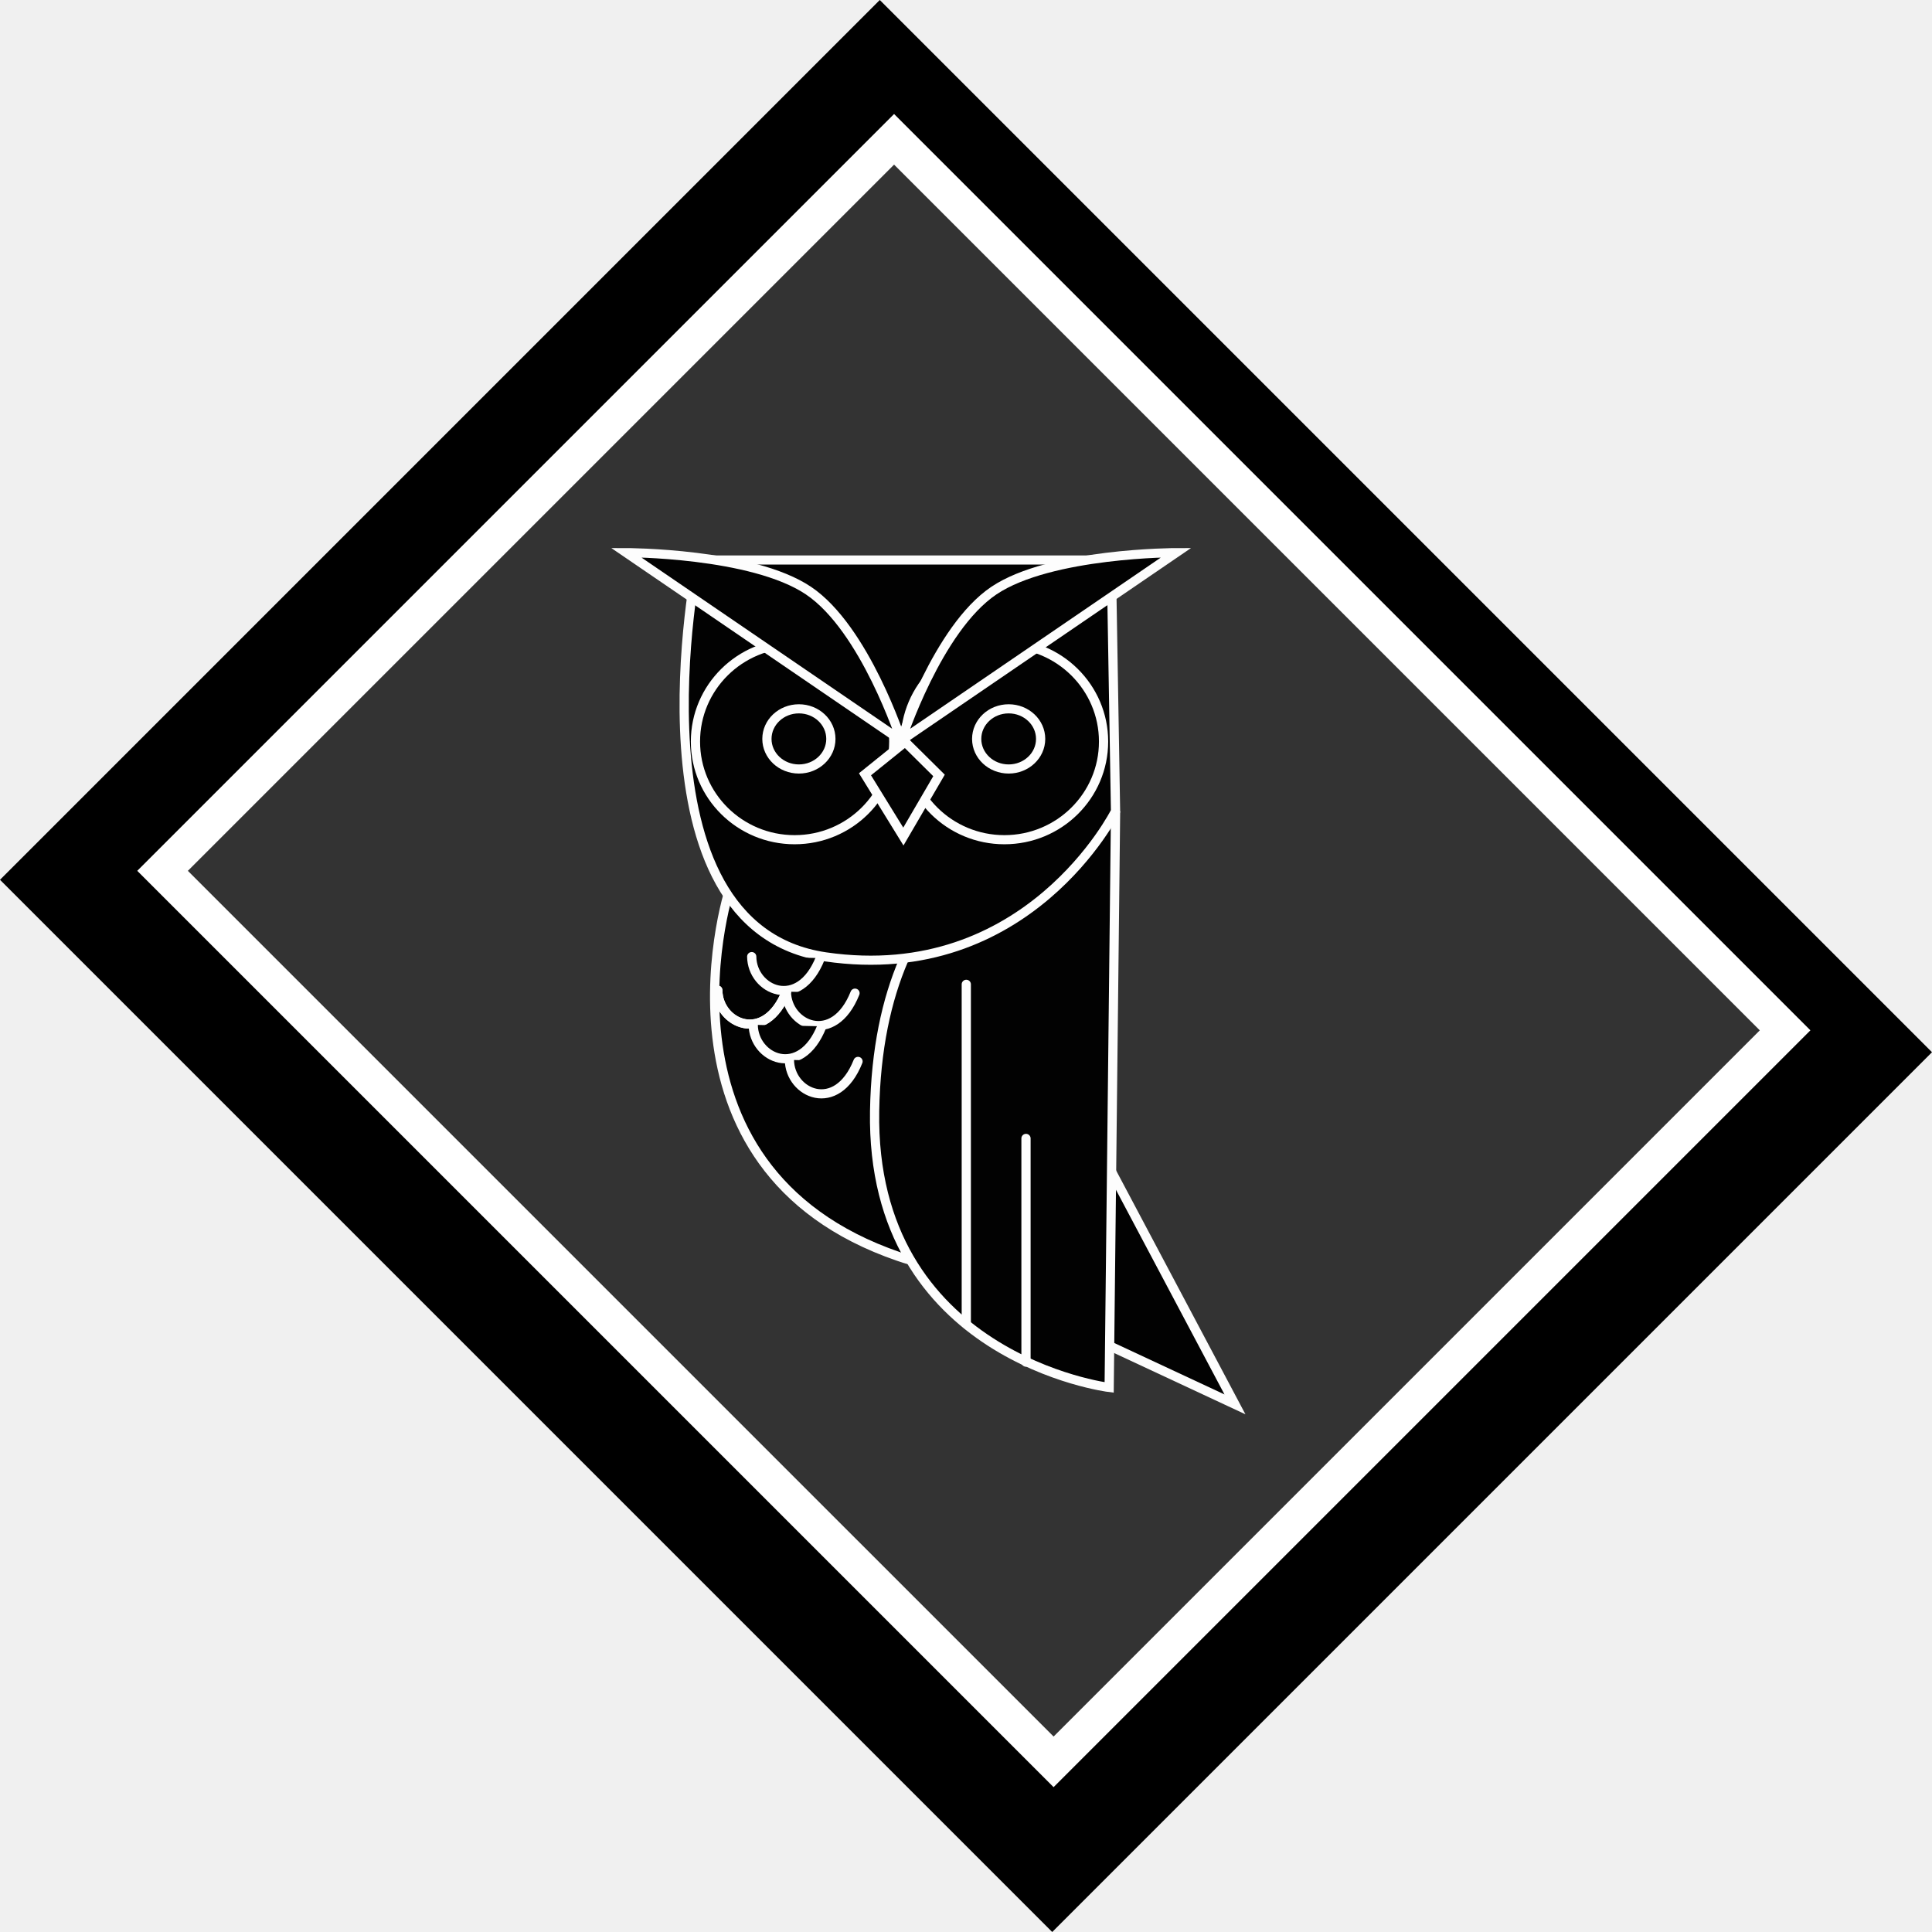
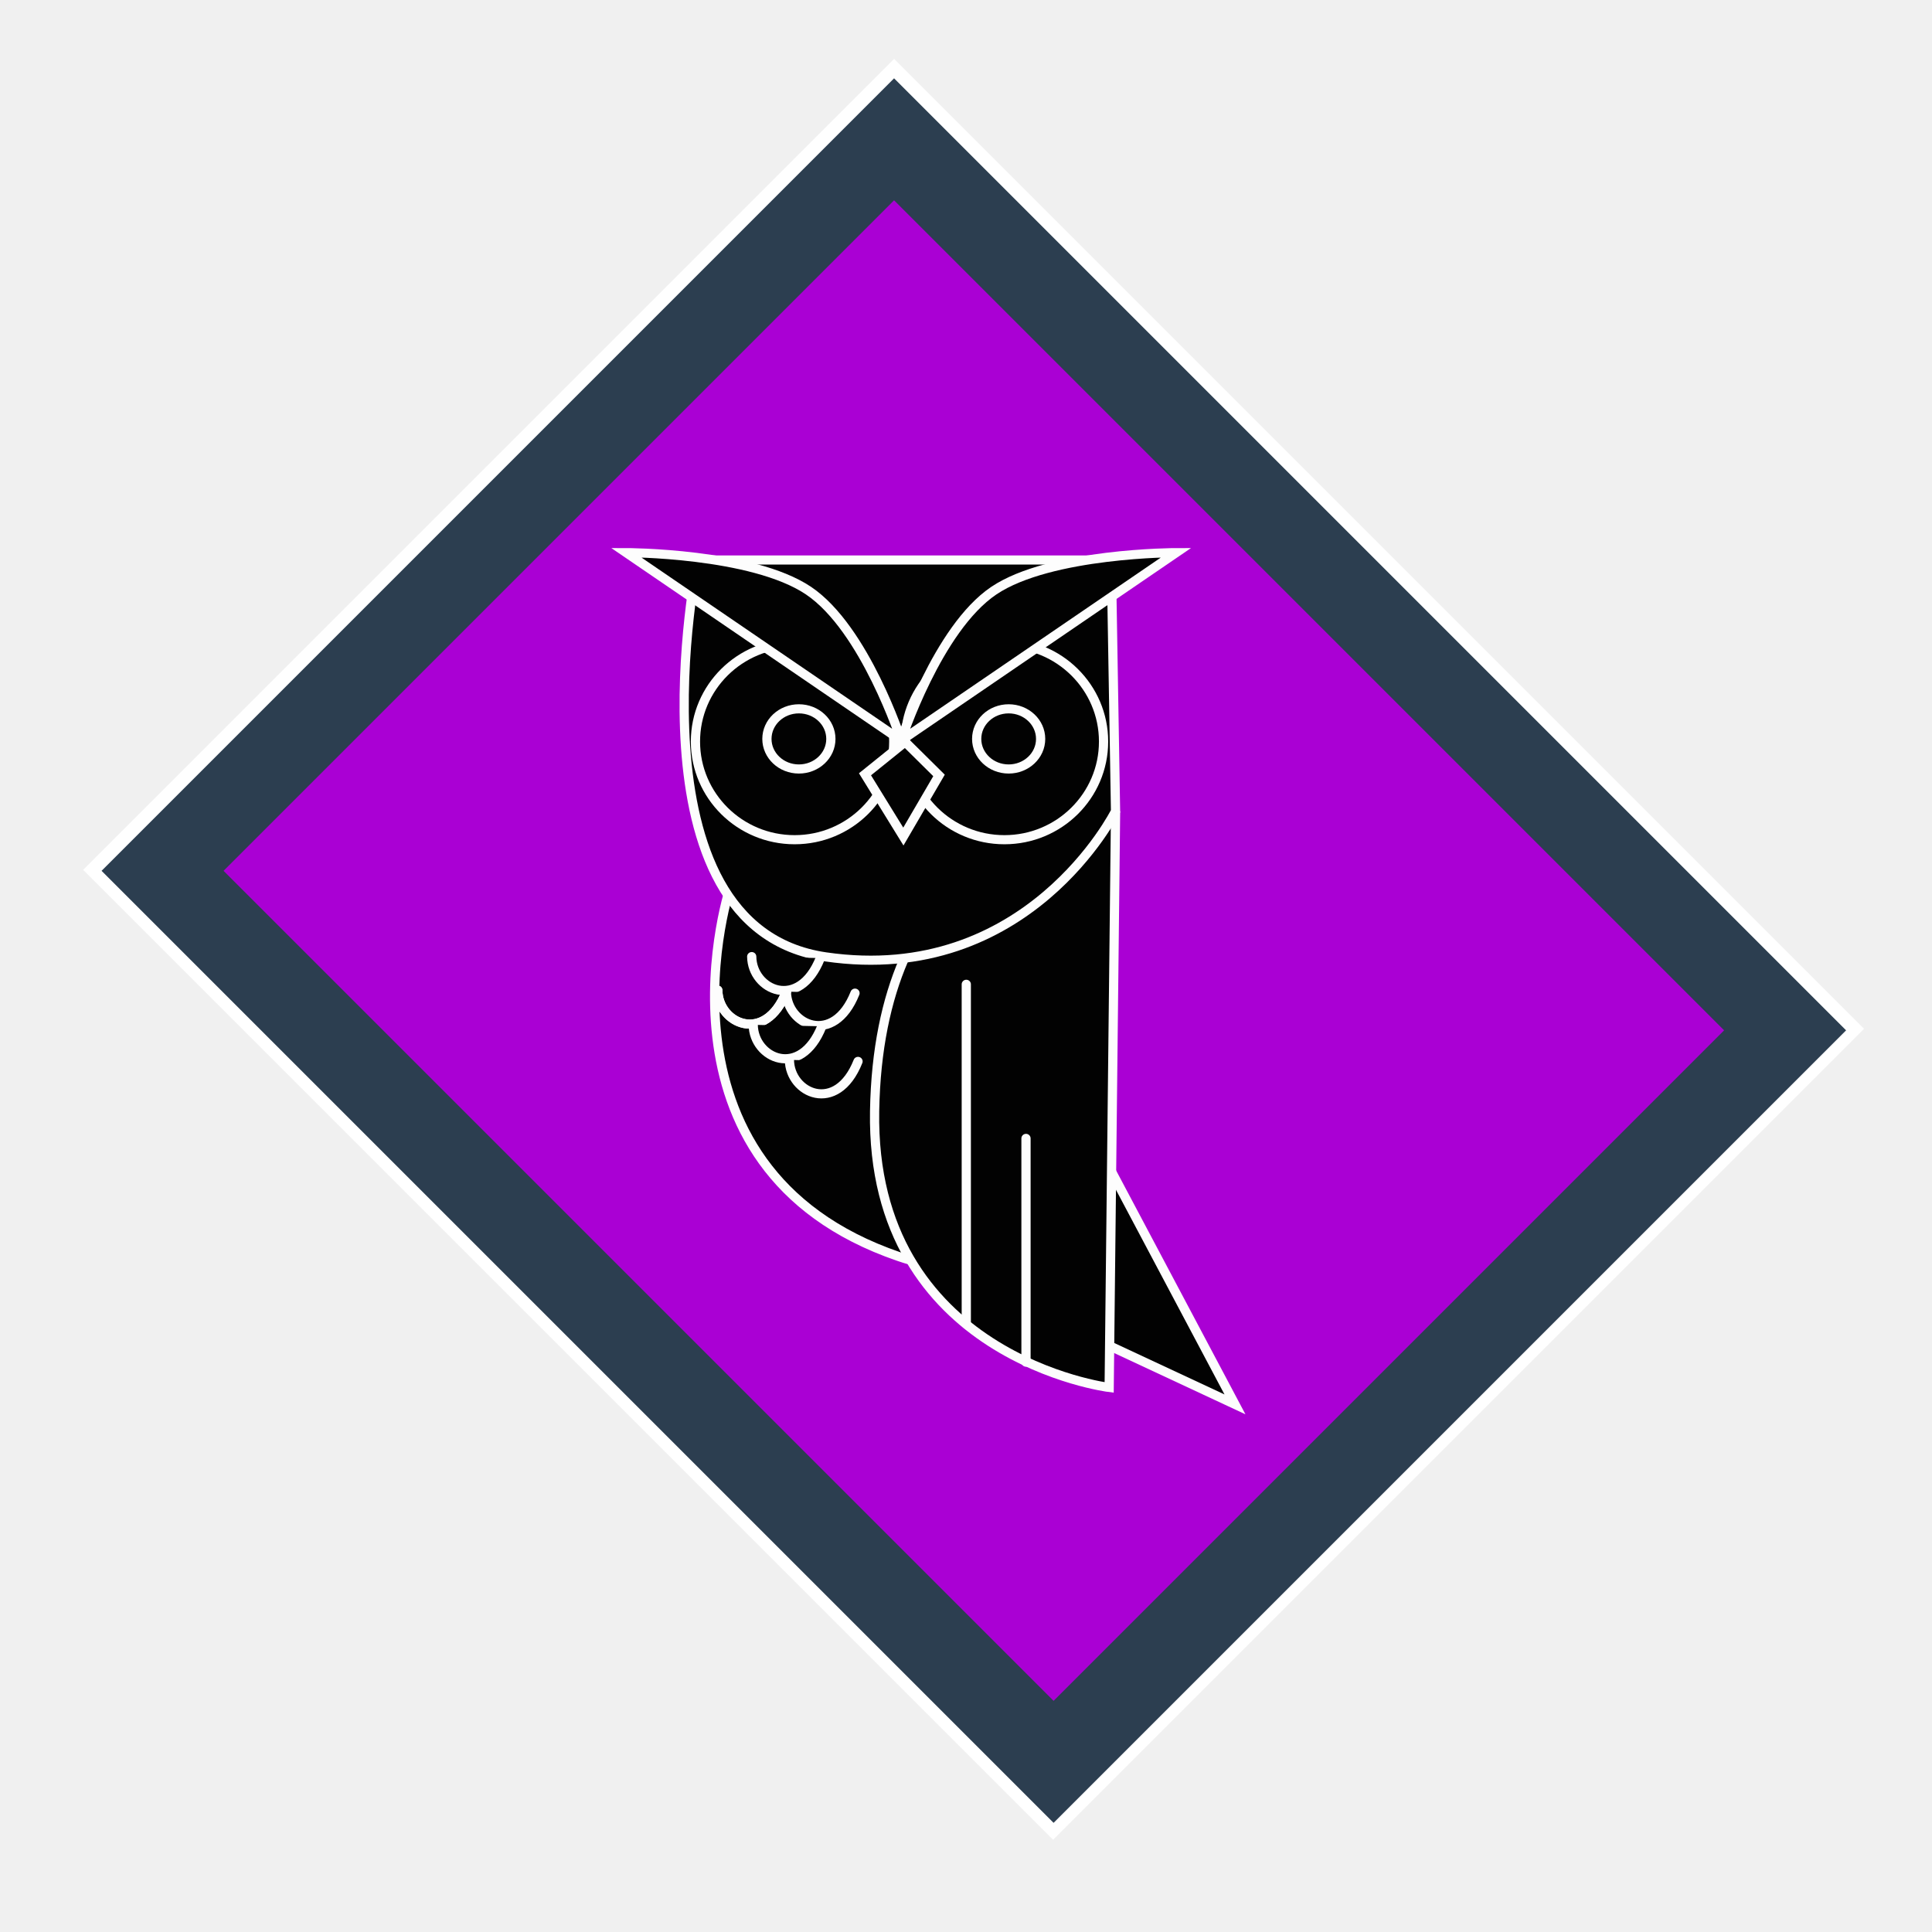
<svg xmlns="http://www.w3.org/2000/svg" xmlns:xlink="http://www.w3.org/1999/xlink" width="795.973" height="795.973" viewBox="0 0 210.601 210.601" version="1.1" id="svg8">
  <defs id="defs2">
    <linearGradient id="linearGradient5272">
      <stop style="stop-color:#9300b8;stop-opacity:1;" offset="0" id="stop5268" />
      <stop style="stop-color:#9300b8;stop-opacity:0;" offset="1" id="stop5270" />
    </linearGradient>
    <linearGradient id="linearGradient5260">
      <stop style="stop-color:#9300b8;stop-opacity:1;" offset="0" id="stop5256" />
      <stop style="stop-color:#9300b8;stop-opacity:0;" offset="1" id="stop5258" />
    </linearGradient>
    <linearGradient id="linearGradient3879">
      <stop style="stop-color:#ffffff;stop-opacity:1;" offset="0" id="stop3875" />
      <stop style="stop-color:#ffffff;stop-opacity:0;" offset="1" id="stop3877" />
    </linearGradient>
    <linearGradient id="linearGradient3827">
      <stop style="stop-color:#87aade;stop-opacity:1" offset="0" id="stop3823" />
      <stop style="stop-color:#dbdee3;stop-opacity:1" offset="1" id="stop3825" />
    </linearGradient>
    <linearGradient id="linearGradient3805">
      <stop style="stop-color:#162d50;stop-opacity:1;" offset="0" id="stop3801" />
      <stop style="stop-color:#162d50;stop-opacity:0" offset="1" id="stop3803" />
    </linearGradient>
    <linearGradient id="linearGradient3797">
      <stop style="stop-color:#162d50;stop-opacity:1;" offset="0" id="stop3793" />
      <stop style="stop-color:#162d50;stop-opacity:0;" offset="1" id="stop3795" />
    </linearGradient>
    <linearGradient id="linearGradient3570">
      <stop style="stop-color:#00fe00;stop-opacity:1;" offset="0" id="stop3566" />
      <stop style="stop-color:#00fe00;stop-opacity:0;" offset="1" id="stop3568" />
    </linearGradient>
    <linearGradient id="linearGradient2736">
      <stop style="stop-color:#554400;stop-opacity:1" offset="0" id="stop2732" />
      <stop style="stop-color:#ffcc00;stop-opacity:1" offset="1" id="stop2734" />
    </linearGradient>
    <linearGradient id="linearGradient13699">
      <stop style="stop-color:#ff5555;stop-opacity:1" offset="0" id="stop13695" />
      <stop style="stop-color:#ff0000;stop-opacity:1" offset="1" id="stop13697" />
    </linearGradient>
    <linearGradient id="linearGradient11714">
      <stop style="stop-color:#000000;stop-opacity:1;" offset="0" id="stop11710" />
      <stop style="stop-color:#554400;stop-opacity:1" offset="1" id="stop11712" />
    </linearGradient>
    <linearGradient id="linearGradient11708">
      <stop id="stop11704" offset="0" style="stop-color:#554400;stop-opacity:1" />
      <stop id="stop11706" offset="1" style="stop-color:#000000;stop-opacity:1" />
    </linearGradient>
    <linearGradient id="linearGradient11639">
      <stop style="stop-color:#2b2200;stop-opacity:1;" offset="0" id="stop11635" />
      <stop style="stop-color:#000000;stop-opacity:1" offset="1" id="stop11637" />
    </linearGradient>
    <linearGradient id="linearGradient11591">
      <stop style="stop-color:#2b2200;stop-opacity:1;" offset="0" id="stop11587" />
      <stop style="stop-color:#907300;stop-opacity:1" offset="1" id="stop11589" />
    </linearGradient>
    <linearGradient id="linearGradient11559">
      <stop style="stop-color:#aa8800;stop-opacity:1;" offset="0" id="stop11555" />
      <stop style="stop-color:#ffcc00;stop-opacity:1" offset="1" id="stop11557" />
    </linearGradient>
    <linearGradient id="linearGradient11535">
      <stop style="stop-color:#554400;stop-opacity:1;" offset="0" id="stop11531" />
      <stop style="stop-color:#554400;stop-opacity:0;" offset="1" id="stop11533" />
    </linearGradient>
    <linearGradient id="linearGradient11483">
      <stop style="stop-color:#554400;stop-opacity:1;" offset="0" id="stop11479" />
      <stop style="stop-color:#a0892c;stop-opacity:1" offset="1" id="stop11481" />
    </linearGradient>
    <linearGradient id="linearGradient11475">
      <stop style="stop-color:#554400;stop-opacity:1" offset="0" id="stop11471" />
      <stop style="stop-color:#a0892c;stop-opacity:1" offset="1" id="stop11473" />
    </linearGradient>
    <linearGradient id="linearGradient11467">
      <stop style="stop-color:#d4aa00;stop-opacity:1;" offset="0" id="stop11463" />
      <stop style="stop-color:#554400;stop-opacity:1" offset="1" id="stop11465" />
    </linearGradient>
    <linearGradient id="linearGradient11451">
      <stop style="stop-color:#222b00;stop-opacity:1;" offset="0" id="stop11447" />
      <stop style="stop-color:#000000;stop-opacity:1" offset="1" id="stop11449" />
    </linearGradient>
    <linearGradient id="linearGradient11441">
      <stop style="stop-color:#28220b;stop-opacity:1;" offset="0" id="stop11437" />
      <stop style="stop-color:#000000;stop-opacity:1" offset="1" id="stop11439" />
    </linearGradient>
    <linearGradient id="linearGradient10712">
      <stop style="stop-color:#5d6c53;stop-opacity:1;" offset="0" id="stop10708" />
      <stop style="stop-color:#2b2200;stop-opacity:1" offset="1" id="stop10710" />
    </linearGradient>
    <linearGradient id="linearGradient5851">
      <stop style="stop-color:#00aa88;stop-opacity:1;" offset="0" id="stop5847" />
      <stop style="stop-color:#005544;stop-opacity:1" offset="1" id="stop5849" />
    </linearGradient>
    <linearGradient id="linearGradient5134">
      <stop style="stop-color:#939dac;stop-opacity:1;" offset="0" id="stop5130" />
      <stop style="stop-color:#939dac;stop-opacity:0;" offset="1" id="stop5132" />
    </linearGradient>
    <linearGradient id="linearGradient4892">
      <stop style="stop-color:#214478;stop-opacity:1;" offset="0" id="stop4888" />
      <stop style="stop-color:#214478;stop-opacity:0;" offset="1" id="stop4890" />
    </linearGradient>
    <linearGradient xlink:href="#linearGradient4892" id="linearGradient4894" x1="54.91" y1="76.369" x2="78.845" y2="76.369" gradientUnits="userSpaceOnUse" />
    <linearGradient xlink:href="#linearGradient5134" id="linearGradient5136" x1="-12.779" y1="-88.01" x2="-6.835" y2="161.193" gradientUnits="userSpaceOnUse" gradientTransform="translate(-73.24899,38.91643)" />
    <linearGradient xlink:href="#linearGradient5851" id="linearGradient5855" gradientUnits="userSpaceOnUse" x1="320.618" y1="104.915" x2="320.467" y2="100.346" gradientTransform="translate(-0.2285689,0.9982138)" />
    <linearGradient xlink:href="#linearGradient11714" id="linearGradient7990" x1="313.771" y1="619.92" x2="283.863" y2="601.458" gradientUnits="userSpaceOnUse" gradientTransform="translate(79.375,52.91667)" />
    <linearGradient xlink:href="#linearGradient10712" id="linearGradient10714" x1="64.491" y1="512.958" x2="63.528" y2="325.716" gradientUnits="userSpaceOnUse" />
    <linearGradient xlink:href="#linearGradient11441" id="linearGradient11443" x1="402.861" y1="558.826" x2="429.835" y2="573.397" gradientUnits="userSpaceOnUse" gradientTransform="translate(2.01633,88.24267)" />
    <linearGradient xlink:href="#linearGradient11451" id="linearGradient11453" x1="359.049" y1="592.516" x2="357.427" y2="637.265" gradientUnits="userSpaceOnUse" gradientTransform="translate(1.55612,82.6855)" />
    <linearGradient xlink:href="#linearGradient11467" id="linearGradient11469" x1="350.952" y1="518.901" x2="348.118" y2="588.643" gradientUnits="userSpaceOnUse" gradientTransform="translate(1.55612,82.6855)" />
    <linearGradient xlink:href="#linearGradient11475" id="linearGradient11477" x1="343.344" y1="595.447" x2="330.659" y2="568.662" gradientUnits="userSpaceOnUse" gradientTransform="translate(1.55612,50.9355)" />
    <linearGradient xlink:href="#linearGradient11483" id="linearGradient11485" x1="331.681" y1="608.158" x2="330.659" y2="568.662" gradientUnits="userSpaceOnUse" gradientTransform="translate(1.55612,50.9355)" />
    <linearGradient xlink:href="#linearGradient11535" id="linearGradient11537" x1="317.59" y1="597.131" x2="317.722" y2="612.491" gradientUnits="userSpaceOnUse" gradientTransform="translate(1.55612,82.6855)" />
    <linearGradient xlink:href="#linearGradient11591" id="linearGradient11593" x1="307.287" y1="596.868" x2="308.217" y2="535.548" gradientUnits="userSpaceOnUse" gradientTransform="translate(1.55612,82.6855)" />
    <linearGradient xlink:href="#linearGradient11639" id="linearGradient11641" x1="329.801" y1="588.736" x2="312.629" y2="597.513" gradientUnits="userSpaceOnUse" gradientTransform="translate(1.55612,82.6855)" />
    <linearGradient xlink:href="#linearGradient11559" id="linearGradient11694" gradientUnits="userSpaceOnUse" gradientTransform="matrix(1.505475,0,0,1.347363,-227.5375,-139.9856)" x1="374.855" y1="577.684" x2="373.014" y2="552.059" />
    <linearGradient xlink:href="#linearGradient11708" id="linearGradient11702" gradientUnits="userSpaceOnUse" x1="375.506" y1="517.397" x2="376.492" y2="544.776" gradientTransform="matrix(1.895197,0,0,2.258479,-412.5244,-641.2121)" />
    <radialGradient xlink:href="#linearGradient13699" id="radialGradient13703" cx="-99.611" cy="534.582" fx="-99.611" fy="534.582" r="62.497" gradientTransform="matrix(0.9494875,0.3138047,-0.3198394,0.967747,3.226067,-9.761168)" gradientUnits="userSpaceOnUse" />
    <radialGradient xlink:href="#linearGradient13699" id="radialGradient13721" gradientUnits="userSpaceOnUse" gradientTransform="matrix(0.9494875,0.3138047,-0.3198394,0.967747,3.226067,-9.761168)" cx="113.772" cy="546.291" fx="113.772" fy="546.291" r="62.497" />
    <linearGradient xlink:href="#linearGradient2736" id="linearGradient2740" x1="87.238" y1="995.874" x2="107.777" y2="938.142" gradientUnits="userSpaceOnUse" gradientTransform="translate(6.6666666e-8,-1.0666666e-6)" />
    <radialGradient xlink:href="#linearGradient3570" id="radialGradient3572" cx="653.606" cy="924.133" fx="653.606" fy="924.133" r="94.024" gradientTransform="matrix(0.6989325,-0.03330499,0.03327505,0.6983041,166.029,300.5756)" gradientUnits="userSpaceOnUse" />
    <linearGradient xlink:href="#linearGradient3797" id="linearGradient3799" x1="-305.955" y1="858.559" x2="-327.603" y2="956.124" gradientUnits="userSpaceOnUse" />
    <linearGradient xlink:href="#linearGradient3805" id="linearGradient3807" x1="-353.046" y1="978.823" x2="-426.273" y2="1104.682" gradientUnits="userSpaceOnUse" />
    <linearGradient xlink:href="#linearGradient3797" id="linearGradient3811" gradientUnits="userSpaceOnUse" x1="-305.955" y1="858.559" x2="-327.603" y2="956.124" gradientTransform="translate(2.9666667e-6)" />
    <linearGradient xlink:href="#linearGradient3805" id="linearGradient3815" gradientUnits="userSpaceOnUse" x1="-244.656" y1="941.662" x2="-244.315" y2="1122.751" gradientTransform="translate(-1.3966667e-6)" />
    <linearGradient xlink:href="#linearGradient3797" id="linearGradient3819" gradientUnits="userSpaceOnUse" gradientTransform="translate(3.1031457e-6)" x1="-305.955" y1="858.559" x2="-327.603" y2="956.124" />
    <linearGradient xlink:href="#linearGradient3827" id="linearGradient3829" x1="-221.473" y1="598.964" x2="-227.327" y2="844.828" gradientUnits="userSpaceOnUse" />
    <linearGradient xlink:href="#linearGradient3879" id="linearGradient3881" x1="37.631" y1="-1078.638" x2="14.962" y2="-1098.639" gradientUnits="userSpaceOnUse" />
    <linearGradient xlink:href="#linearGradient3827" id="linearGradient3923" x1="-427.854" y1="872.394" x2="-411.174" y2="848.567" gradientUnits="userSpaceOnUse" />
    <linearGradient xlink:href="#linearGradient3879" id="linearGradient4083" x1="-191.421" y1="844.599" x2="-314.531" y2="1052.412" gradientUnits="userSpaceOnUse" />
    <linearGradient xlink:href="#linearGradient3879" id="linearGradient4087" gradientUnits="userSpaceOnUse" x1="-191.421" y1="844.599" x2="-314.531" y2="1052.412" />
    <linearGradient xlink:href="#linearGradient3797" id="linearGradient8714" gradientUnits="userSpaceOnUse" x1="-305.955" y1="858.559" x2="-327.603" y2="956.124" />
    <linearGradient xlink:href="#linearGradient5260" id="linearGradient5266" gradientUnits="userSpaceOnUse" x1="1336.904" y1="-1364.186" x2="1172.104" y2="-941.769" />
    <linearGradient xlink:href="#linearGradient5272" id="linearGradient5675" x1="1525.171" y1="-195.668" x2="1356.992" y2="23.806" gradientUnits="userSpaceOnUse" />
    <linearGradient xlink:href="#linearGradient5272" id="linearGradient5683" x1="1525.171" y1="-195.668" x2="1424.17" y2="-59.015" gradientUnits="userSpaceOnUse" />
    <linearGradient xlink:href="#linearGradient5272" id="linearGradient5898" gradientUnits="userSpaceOnUse" gradientTransform="matrix(1.378381,0,0,1.378381,-548.5696,33.56843)" x1="1453.207" y1="-198.171" x2="1440.441" y2="4.188" />
    <linearGradient xlink:href="#linearGradient5272" id="linearGradient5900" gradientUnits="userSpaceOnUse" gradientTransform="matrix(1.378381,0,0,1.378381,-548.5696,33.56843)" x1="1453.207" y1="-198.171" x2="1356.992" y2="23.806" />
  </defs>
  <g id="layer1" transform="translate(-0.160896,-0.1448302)">
    <g id="g5737" transform="matrix(-1,0,0,1,398.2485,1.4480552e-6)">
      <g id="g5735" />
    </g>
    <g id="g9600" transform="matrix(0.8355048,0,0,0.8355048,36.23882,73.18721)" />
    <g id="g12776" transform="translate(15.875,-15.875)" />
    <g id="g13761" transform="rotate(-37.41801,126.6673,554.2845)" />
    <flowRoot transform="matrix(0.2645833,0,0,0.2645833,-180.7067,792.857)" style="font-style:normal;font-weight:normal;font-size:40px;line-height:125%;font-family:Sans;letter-spacing:0px;word-spacing:0px;fill:#000000;fill-opacity:1;stroke:none;stroke-width:1px;stroke-linecap:butt;stroke-linejoin:miter;stroke-opacity:1" id="flowRoot6931" xml:space="preserve">
      <flowRegion id="flowRegion6933">
        <rect y="2419.556" x="1082.707" height="128.174" width="48.477" id="rect6935" />
      </flowRegion>
      <flowPara id="flowPara6937" />
    </flowRoot>
    <g id="g5353" transform="matrix(0.8350203,0,0,0.8350203,-17.78777,-36.77046)" style="stroke-width:1.198">
-       <path transform="rotate(135)" style="opacity:1;fill:#000000;fill-opacity:1;fill-rule:nonzero;stroke:none;stroke-width:1.557;stroke-linecap:round;stroke-linejoin:miter;stroke-miterlimit:4;stroke-dasharray:none;stroke-dashoffset:0;stroke-opacity:1" d="M -65.15,-321.928 H 97.272 v 194.257 H -65.15 Z" id="rect7222" />
-       <path transform="rotate(135)" style="opacity:1;fill:#333333;fill-opacity:1;fill-rule:nonzero;stroke:#ffffff;stroke-width:4.671;stroke-linecap:round;stroke-linejoin:miter;stroke-miterlimit:4;stroke-dasharray:none;stroke-dashoffset:0;stroke-opacity:1" d="M -53.61,-306.348 H 81.439 v 164.498 H -53.61 Z" id="rect7045" />
+       <path style="opacity:1;fill:#ffffff;fill-opacity:1;fill-rule:nonzero;stroke:none;stroke-width:1.435;stroke-linecap:round;stroke-linejoin:miter;stroke-miterlimit:4;stroke-dasharray:none;stroke-dashoffset:0;stroke-opacity:1" d="M 264.834,178.511 158.966,284.379 32.348,157.761 138.216,51.893 Z" id="rect7222" />
+       <path transform="rotate(135)" style="opacity:1;fill:#aa00d4;fill-opacity:1;fill-rule:nonzero;stroke:#2c3e50;stroke-width:11.261;stroke-linecap:round;stroke-linejoin:miter;stroke-miterlimit:4;stroke-dasharray:none;stroke-dashoffset:0;stroke-opacity:1" d="M -53.61,-306.348 H 81.439 v 164.498 H -53.61 Z" id="rect7045" />
      <g style="stroke-width:0.349;stroke-miterlimit:4;stroke-dasharray:none" transform="matrix(3.450096,0,0,3.415217,-1889.229,-1180.279)" id="g7039">
        <path style="fill:#020202;fill-opacity:1;fill-rule:evenodd;stroke:#fdfdfd;stroke-width:0.349;stroke-linecap:round;stroke-linejoin:miter;stroke-miterlimit:4;stroke-dasharray:none;stroke-opacity:1" d="m 594.898,409.557 5.648,2.663 -5.083,-9.682 z" id="path7001" />
        <path style="fill:#020202;fill-opacity:1;fill-rule:evenodd;stroke:#fdfdfd;stroke-width:0.349;stroke-linecap:round;stroke-linejoin:miter;stroke-miterlimit:4;stroke-dasharray:none;stroke-opacity:1" d="m 581.536,392.209 c -0.148,0.197 -3.525,10.966 6.293,14.362 9.685,3.35 7.907,-13.797 7.907,-13.797 z" id="path7003" />
        <path style="fill:#020202;fill-opacity:1;fill-rule:evenodd;stroke:#fdfdfd;stroke-width:0.349;stroke-linecap:round;stroke-linejoin:miter;stroke-miterlimit:4;stroke-dasharray:none;stroke-opacity:1" d="m 596.028,389.547 -0.242,22.027 c 0,0 -9.037,-1.13 -8.875,-10.57 0.161,-9.44 6.294,-11.377 9.118,-11.457 z" id="path7005" />
        <path style="fill:#020202;fill-opacity:1;fill-rule:evenodd;stroke:#fdfdfd;stroke-width:0.349;stroke-linecap:round;stroke-linejoin:miter;stroke-miterlimit:4;stroke-dasharray:none;stroke-opacity:1" d="M 590.38,409.154 V 396.163" id="path7007" />
        <path style="fill:#020202;fill-opacity:1;fill-rule:evenodd;stroke:#fdfdfd;stroke-width:0.349;stroke-linecap:round;stroke-linejoin:miter;stroke-miterlimit:4;stroke-dasharray:none;stroke-opacity:1" d="m 592.639,410.606 v -8.553" id="path7009" />
        <path style="fill:#020202;fill-opacity:1;fill-rule:evenodd;stroke:#fdfdfd;stroke-width:0.349;stroke-linecap:round;stroke-linejoin:miter;stroke-miterlimit:4;stroke-dasharray:none;stroke-opacity:1" d="m 580.213,379.945 c 0,0 -2.824,14.039 4.841,15.169 7.665,1.13 10.973,-5.567 10.973,-5.567 l -0.161,-9.602 z" id="path7011" />
        <path style="fill:#020202;fill-opacity:1;fill-rule:evenodd;stroke:#fdfdfd;stroke-width:0.349;stroke-linecap:round;stroke-linejoin:miter;stroke-miterlimit:4;stroke-dasharray:none;stroke-opacity:1" d="m 582.261,395.104 c 0.012,1.279 1.789,2.105 2.596,0.057" id="path7013" />
        <path id="path7015" d="m 583.573,396.444 c 0.012,1.279 1.789,2.105 2.596,0.057" style="fill:#020202;fill-opacity:1;fill-rule:evenodd;stroke:#fdfdfd;stroke-width:0.349;stroke-linecap:round;stroke-linejoin:miter;stroke-miterlimit:4;stroke-dasharray:none;stroke-opacity:1" />
        <path style="fill:none;fill-opacity:1;fill-rule:evenodd;stroke:#fdfdfd;stroke-width:0.349;stroke-linecap:round;stroke-linejoin:miter;stroke-miterlimit:4;stroke-dasharray:none;stroke-opacity:1" d="m 580.977,396.387 c 0.012,1.279 1.789,2.105 2.596,0.057" id="path7017" />
        <path id="path7019" d="m 580.977,396.387 c 0.012,1.279 1.789,2.105 2.596,0.057" style="fill:none;fill-opacity:1;fill-rule:evenodd;stroke:#fdfdfd;stroke-width:0.349;stroke-linecap:round;stroke-linejoin:miter;stroke-miterlimit:4;stroke-dasharray:none;stroke-opacity:1" />
        <path style="fill:#020202;fill-opacity:1;fill-rule:evenodd;stroke:#fdfdfd;stroke-width:0.349;stroke-linecap:round;stroke-linejoin:miter;stroke-miterlimit:4;stroke-dasharray:none;stroke-opacity:1" d="m 582.318,397.712 c 0.012,1.279 1.789,2.105 2.596,0.057" id="path7021" />
        <path id="path7023" d="m 583.687,399.053 c 0.012,1.279 1.789,2.105 2.596,0.057" style="fill:#020202;fill-opacity:1;fill-rule:evenodd;stroke:#fdfdfd;stroke-width:0.349;stroke-linecap:round;stroke-linejoin:miter;stroke-miterlimit:4;stroke-dasharray:none;stroke-opacity:1" />
        <path style="opacity:1;fill:#020202;fill-opacity:1;fill-rule:nonzero;stroke:#fdfdfd;stroke-width:0.349;stroke-linecap:round;stroke-linejoin:miter;stroke-miterlimit:4;stroke-dasharray:none;stroke-dashoffset:0;stroke-opacity:1" d="m 587.636,386.884 a 3.752,3.752 0 0 1 -3.752,3.752 3.752,3.752 0 0 1 -3.752,-3.752 3.752,3.752 0 0 1 3.752,-3.752 3.752,3.752 0 0 1 3.752,3.752 z" id="circle7025" />
        <path style="fill:#020202;fill-opacity:1;fill-rule:evenodd;stroke:#fdfdfd;stroke-width:0.349;stroke-linecap:round;stroke-linejoin:miter;stroke-miterlimit:4;stroke-dasharray:none;stroke-opacity:1" d="m 577.51,379.663 10.409,7.181 c 0,0 -1.372,-4.276 -3.51,-5.729 -2.138,-1.452 -6.899,-1.452 -6.899,-1.452 z" id="path7027" />
        <path style="opacity:1;fill:#020202;fill-opacity:1;fill-rule:nonzero;stroke:#fdfdfd;stroke-width:0.349;stroke-linecap:round;stroke-linejoin:miter;stroke-miterlimit:4;stroke-dasharray:none;stroke-dashoffset:0;stroke-opacity:1" d="m 585.256,386.783 a 1.21,1.15 0 0 1 -1.21,1.15 1.21,1.15 0 0 1 -1.21,-1.15 1.21,1.15 0 0 1 1.21,-1.15 1.21,1.15 0 0 1 1.21,1.15 z" id="ellipse7029" />
        <path style="opacity:1;fill:#020202;fill-opacity:1;fill-rule:nonzero;stroke:#fdfdfd;stroke-width:0.349;stroke-linecap:round;stroke-linejoin:miter;stroke-miterlimit:4;stroke-dasharray:none;stroke-dashoffset:0;stroke-opacity:1" d="m 595.574,386.884 a 3.752,3.752 0 0 1 -3.752,3.752 3.752,3.752 0 0 1 -3.752,-3.752 3.752,3.752 0 0 1 3.752,-3.752 3.752,3.752 0 0 1 3.752,3.752 z" id="circle7031" />
        <path style="fill:#020202;fill-opacity:1;fill-rule:evenodd;stroke:#fdfdfd;stroke-width:0.349;stroke-linecap:round;stroke-linejoin:miter;stroke-miterlimit:4;stroke-dasharray:none;stroke-opacity:1" d="m 586.547,388.135 1.452,2.38 1.349,-2.336 -1.281,-1.281 z" id="path7033" />
        <path style="opacity:1;fill:#020202;fill-opacity:1;fill-rule:nonzero;stroke:#fdfdfd;stroke-width:0.349;stroke-linecap:round;stroke-linejoin:miter;stroke-miterlimit:4;stroke-dasharray:none;stroke-dashoffset:0;stroke-opacity:1" d="m 593.193,386.783 a 1.21,1.15 0 0 1 -1.21,1.15 1.21,1.15 0 0 1 -1.21,-1.15 1.21,1.15 0 0 1 1.21,-1.15 1.21,1.15 0 0 1 1.21,1.15 z" id="ellipse7035" />
        <path id="path7037" d="m 598.322,379.663 -10.409,7.181 c 0,0 1.372,-4.276 3.51,-5.729 2.138,-1.452 6.899,-1.452 6.899,-1.452 z" style="fill:#020202;fill-opacity:1;fill-rule:evenodd;stroke:#fdfdfd;stroke-width:0.349;stroke-linecap:round;stroke-linejoin:miter;stroke-miterlimit:4;stroke-dasharray:none;stroke-opacity:1" />
      </g>
    </g>
  </g>
</svg>
